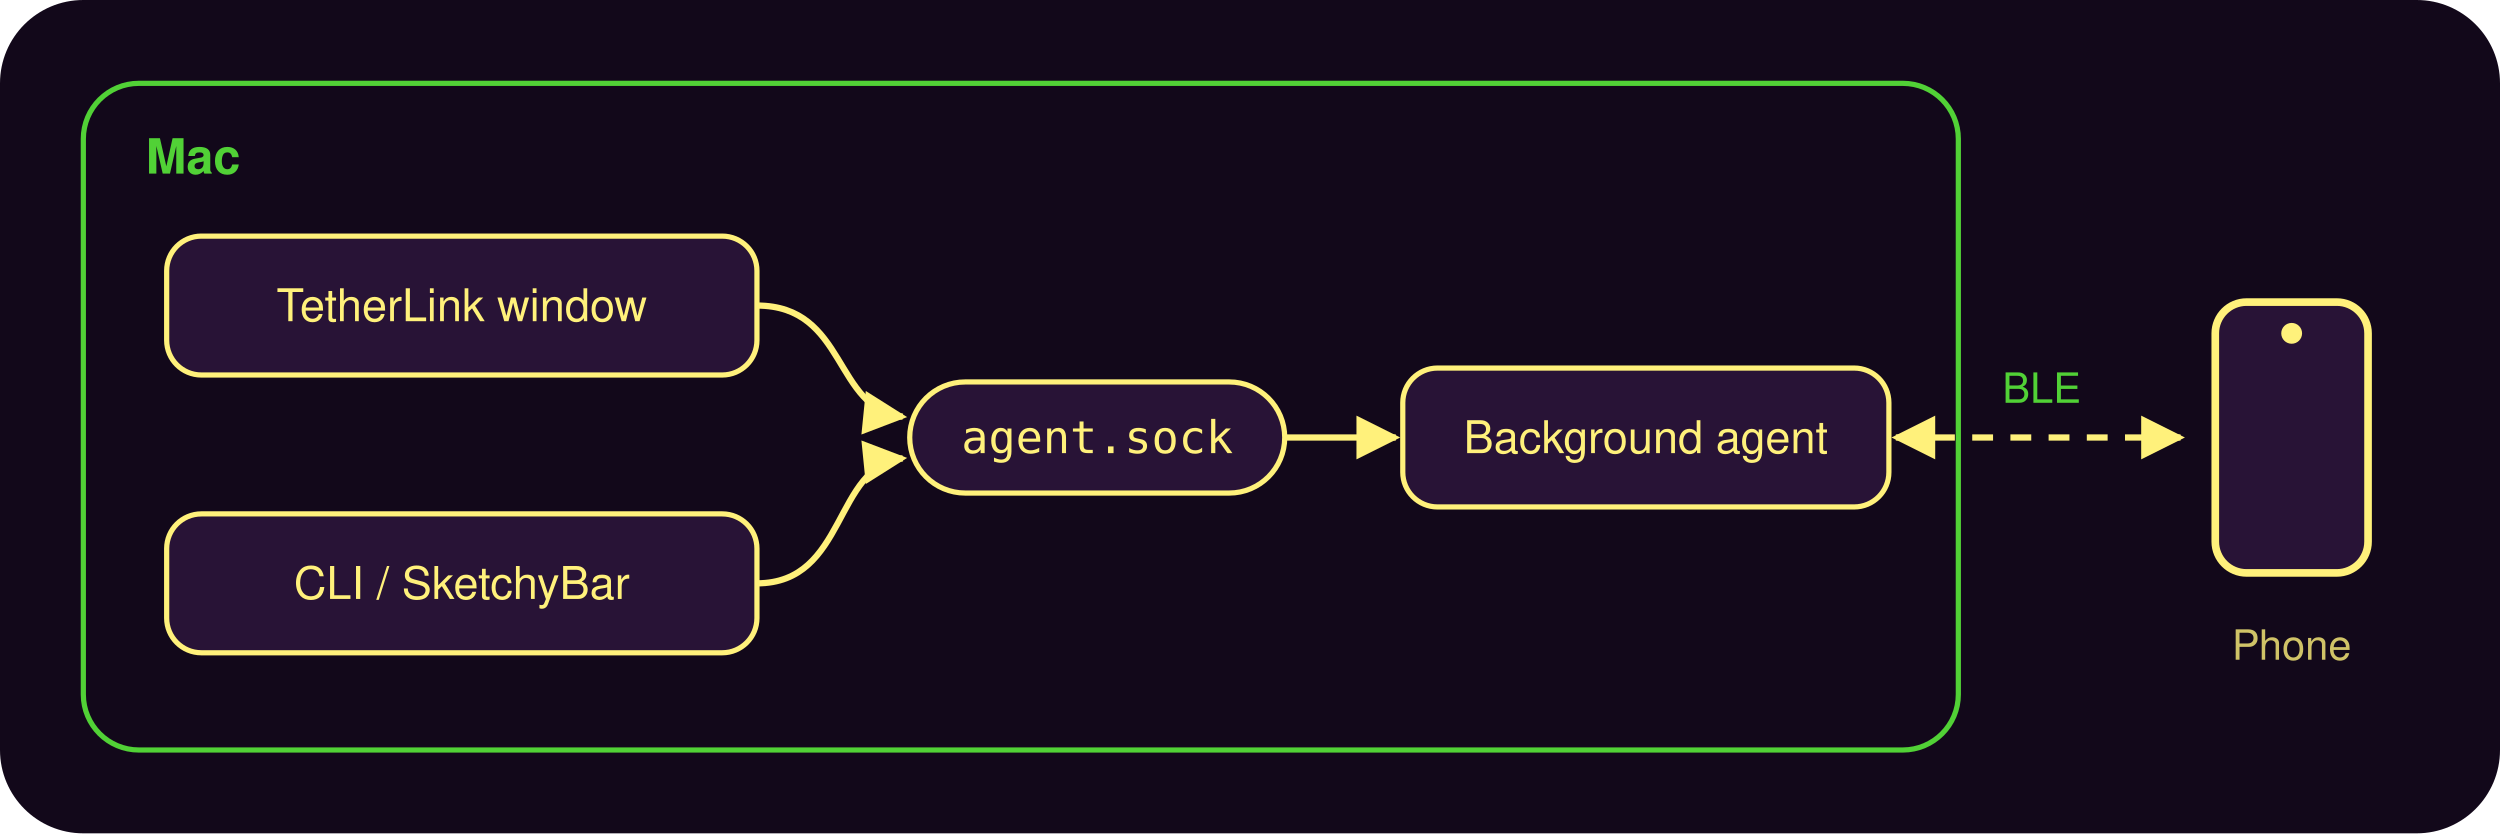
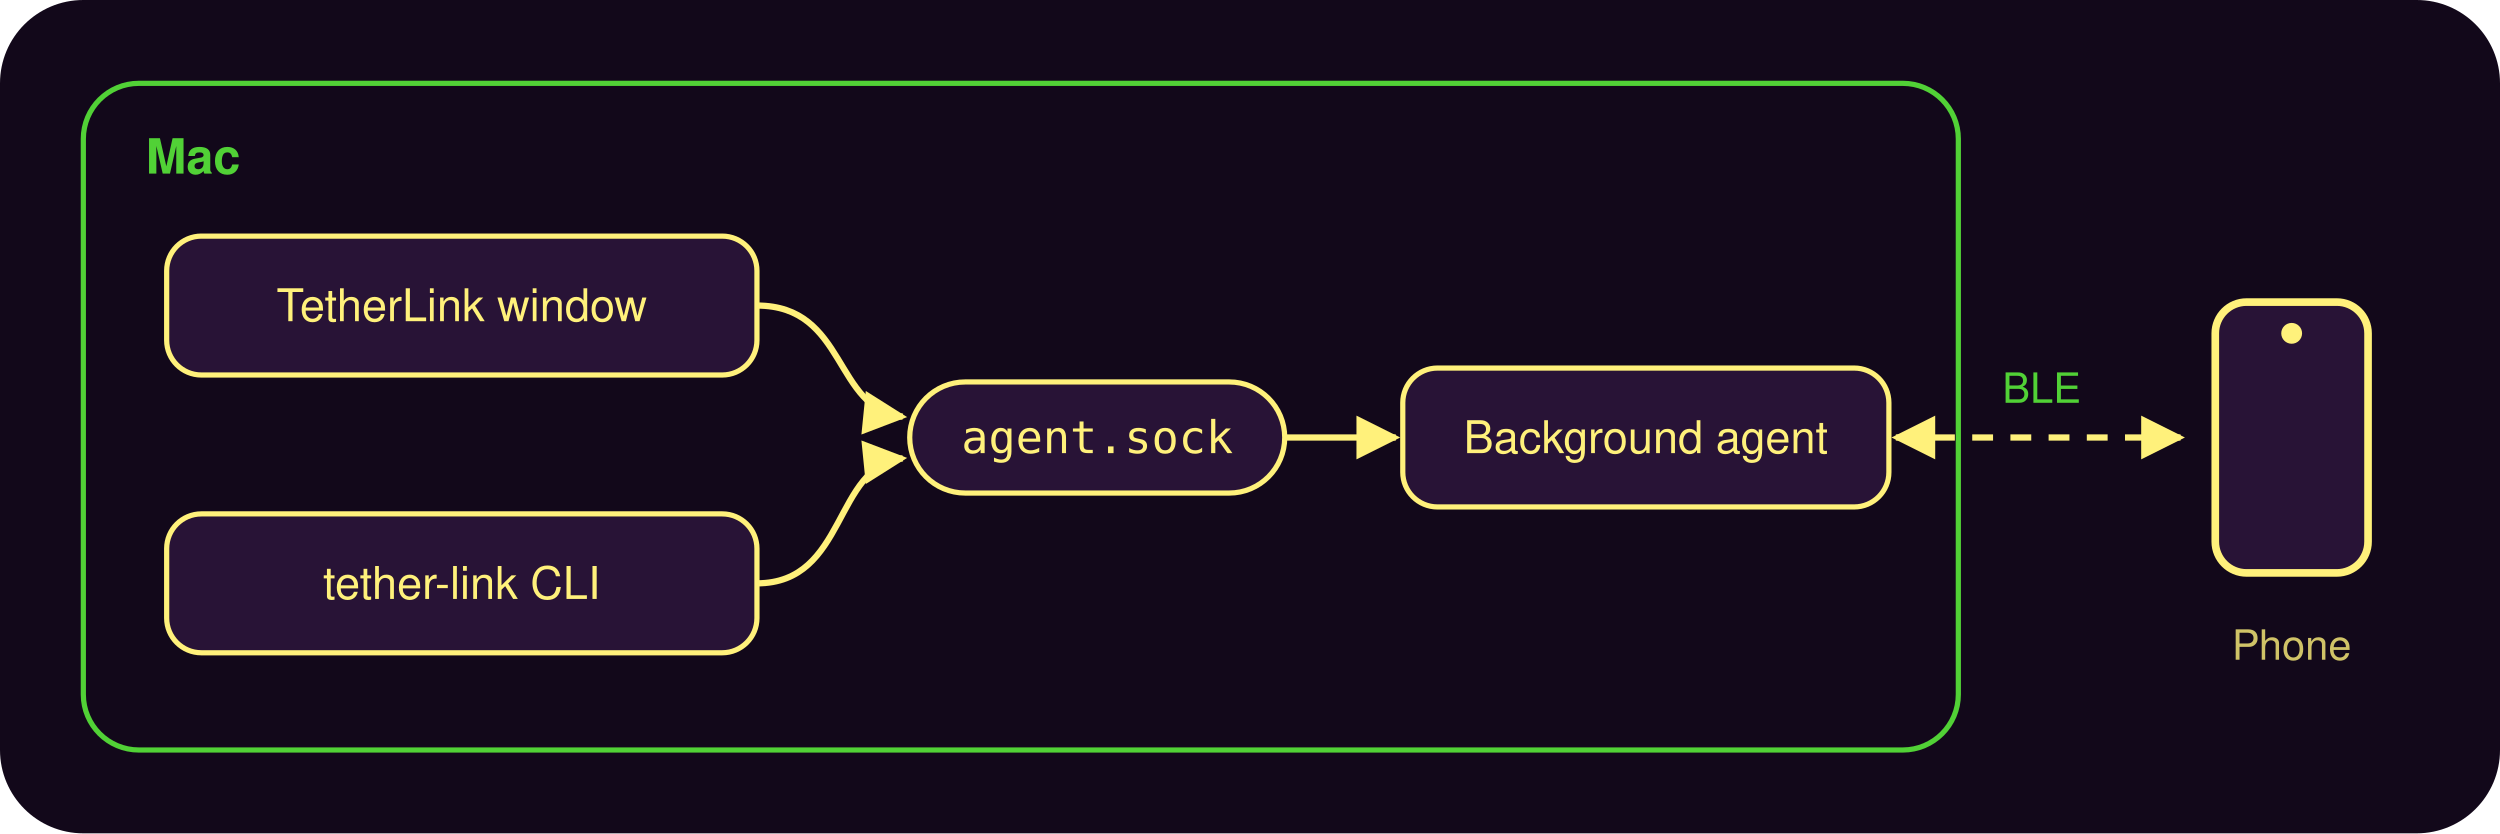
<svg xmlns="http://www.w3.org/2000/svg" viewBox="0 0 720 240" font-family="-apple-system, 'Helvetica Neue', Helvetica, Arial, sans-serif">
  <defs>
    <marker id="arrow" viewBox="0 0 10 10" refX="9" refY="5" markerWidth="7" markerHeight="7" orient="auto-start-reverse">
      <path d="M0 0 L10 5 L0 10 z" fill="#fff17b" />
    </marker>
  </defs>
  <rect width="720" height="240" rx="24" fill="#12081a" />
  <rect x="24" y="24" width="540" height="192" rx="16" fill="none" stroke="#51d136" stroke-width="1.5" />
  <text x="42" y="50" text-anchor="start" fill="#51d136" font-size="14" font-weight="600" opacity="1">Mac</text>
  <rect x="48" y="68" width="170" height="40" rx="10" fill="#281336" stroke="#fff17b" stroke-width="1.5" />
  <text x="133.0" y="92.5" text-anchor="middle" fill="#fff17b" font-size="13" font-weight="400" opacity="1">TetherLink window</text>
  <rect x="48" y="148" width="170" height="40" rx="10" fill="#281336" stroke="#fff17b" stroke-width="1.5" />
-   <text x="133.0" y="172.5" text-anchor="middle" fill="#fff17b" font-size="13" font-weight="400" opacity="1">CLI / SketchyBar</text>
+   <text x="133.0" y="172.5" text-anchor="middle" fill="#fff17b" font-size="13" font-weight="400" opacity="1">tether-link CLI</text>
  <rect x="262" y="110" width="108" height="32" rx="16" fill="#281336" stroke="#fff17b" stroke-width="1.5" />
  <text x="316.0" y="130.5" text-anchor="middle" fill="#fff17b" font-size="13" font-weight="400" opacity="1" font-family="ui-monospace, Menlo, monospace">agent.sock</text>
  <path d="M218 88 C 244 88, 240 118, 260 120" fill="none" stroke="#fff17b" stroke-width="1.8" marker-end="url(#arrow)" />
  <path d="M218 168 C 244 168, 240 134, 260 132" fill="none" stroke="#fff17b" stroke-width="1.8" marker-end="url(#arrow)" />
  <rect x="404" y="106" width="140" height="40" rx="10" fill="#281336" stroke="#fff17b" stroke-width="1.5" />
  <text x="474.0" y="130.5" text-anchor="middle" fill="#fff17b" font-size="13" font-weight="400" opacity="1">Background agent</text>
  <path d="M370 126 H402" fill="none" stroke="#fff17b" stroke-width="1.8" marker-end="url(#arrow)" />
  <path d="M546 126 H628" fill="none" stroke="#fff17b" stroke-width="1.8" stroke-dasharray="6 5" marker-end="url(#arrow)" marker-start="url(#arrow)" />
  <text x="588" y="116" text-anchor="middle" fill="#51d136" font-size="12" font-weight="400" opacity="1">BLE</text>
  <rect x="638" y="87" width="44" height="78" rx="9" fill="#281336" stroke="#fff17b" stroke-width="2.2" />
  <circle cx="660" cy="96" r="3" fill="#fff17b" />
  <text x="660" y="190" text-anchor="middle" fill="#fff17b" font-size="12" font-weight="400" opacity="0.8">Phone</text>
</svg>
